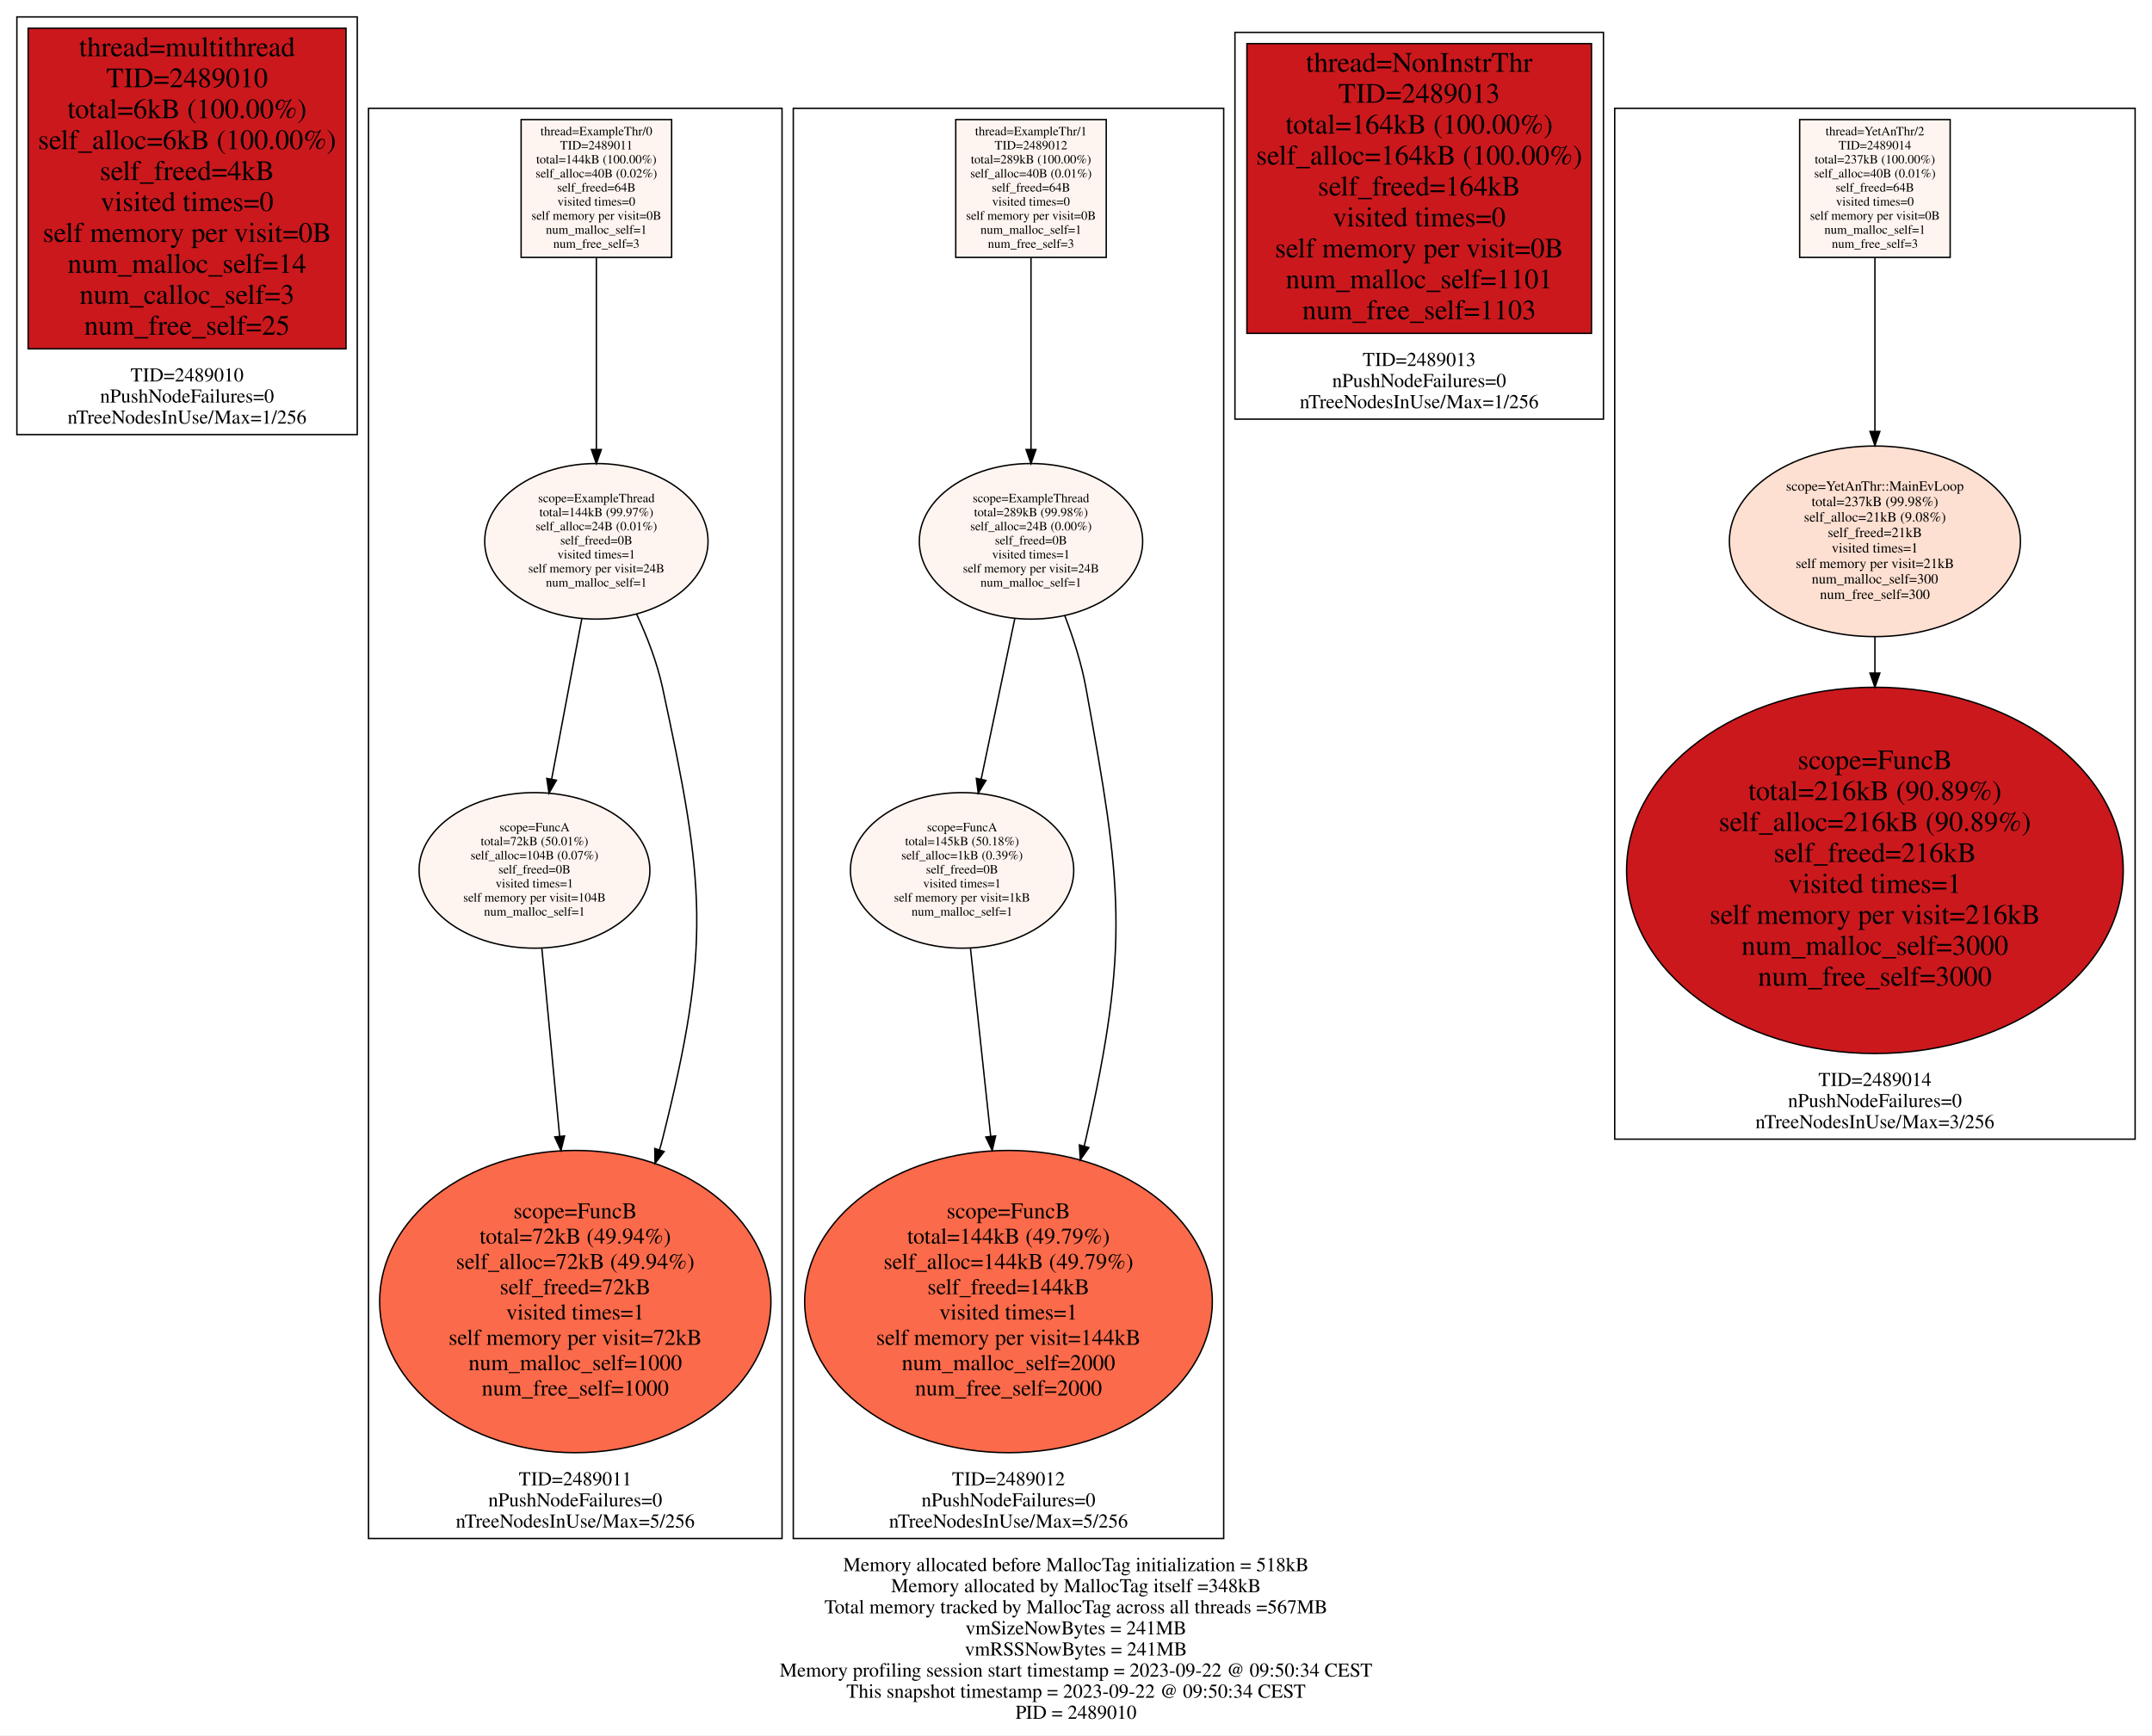
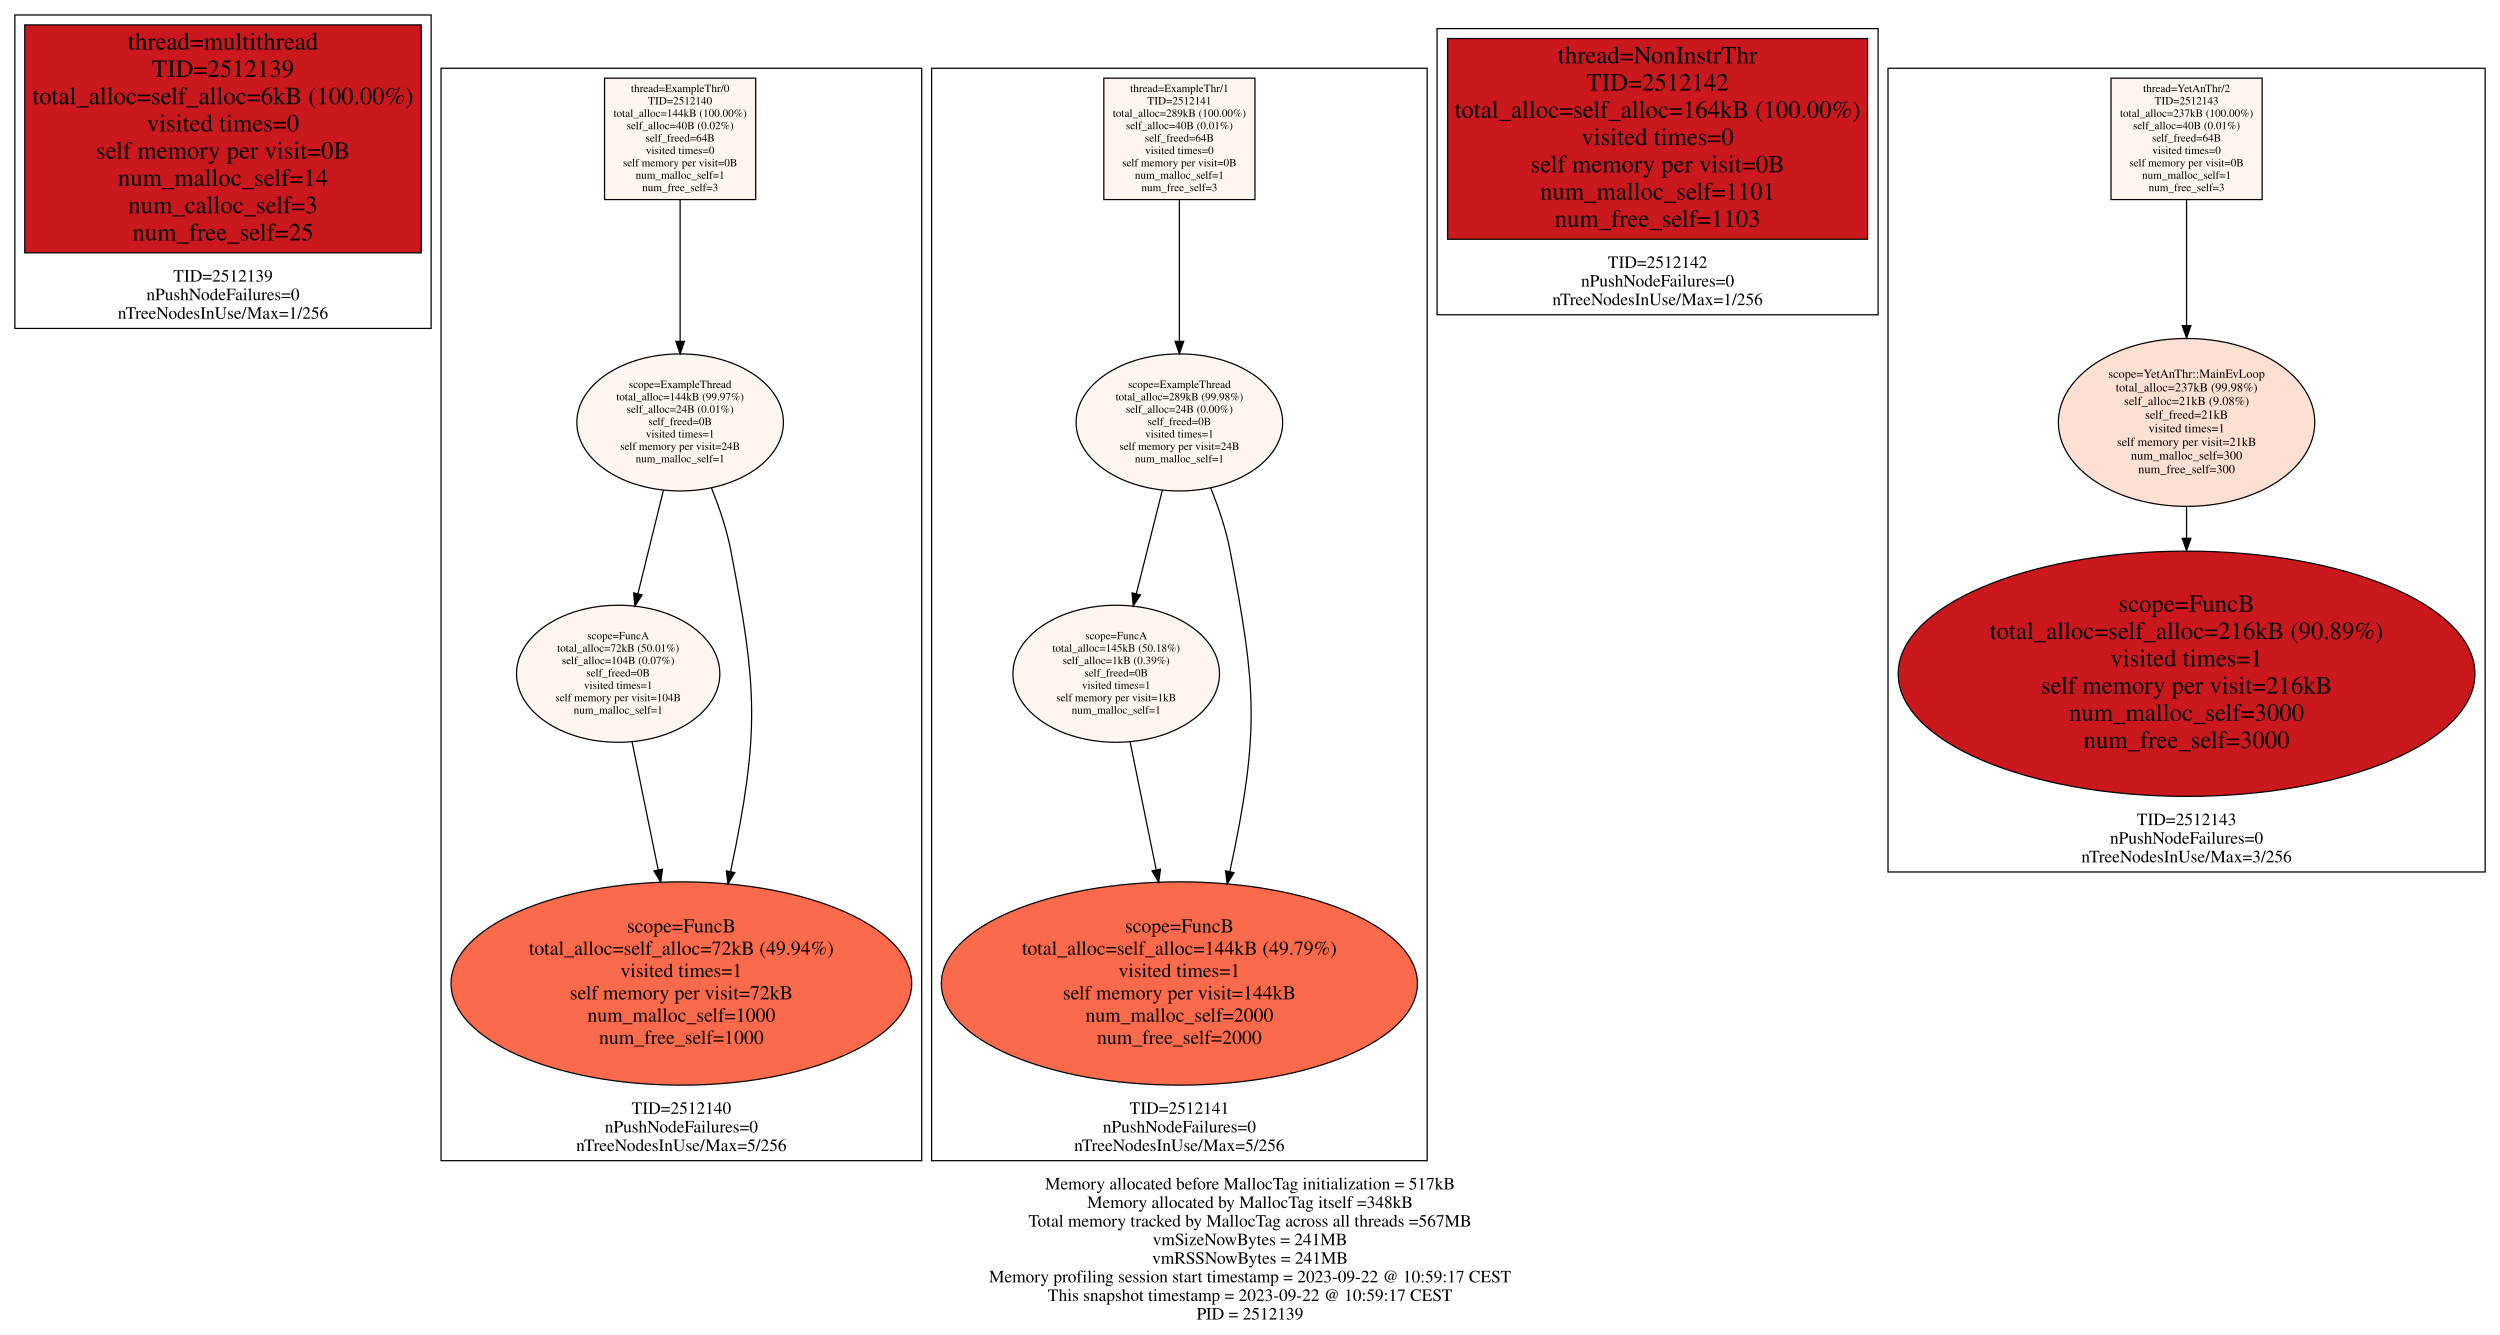
- <svg xmlns="http://www.w3.org/2000/svg" width="1530pt" height="1234pt" viewBox="0.00 0.00 1530.00 1233.94">
-   <g id="graph0" class="graph" transform="scale(1 1) rotate(0) translate(4 1229.94)">
-     <polygon fill="#ffffff" stroke="transparent" points="-4,4 -4,-1229.94 1526,-1229.94 1526,4 -4,4" />
-     <text text-anchor="middle" x="761" y="-112.8" font-family="Times,serif" font-size="14.00" fill="#000000">Memory allocated before MallocTag initialization = 518kB</text>
-     <text text-anchor="middle" x="761" y="-97.8" font-family="Times,serif" font-size="14.00" fill="#000000">Memory allocated by MallocTag itself =348kB</text>
-     <text text-anchor="middle" x="761" y="-82.8" font-family="Times,serif" font-size="14.00" fill="#000000">Total memory tracked by MallocTag across all threads =567MB</text>
-     <text text-anchor="middle" x="761" y="-67.8" font-family="Times,serif" font-size="14.00" fill="#000000">vmSizeNowBytes = 241MB</text>
-     <text text-anchor="middle" x="761" y="-52.8" font-family="Times,serif" font-size="14.00" fill="#000000">vmRSSNowBytes = 241MB</text>
-     <text text-anchor="middle" x="761" y="-37.8" font-family="Times,serif" font-size="14.00" fill="#000000">Memory profiling session start timestamp = 2023-09-22 @ 09:50:34 CEST</text>
-     <text text-anchor="middle" x="761" y="-22.8" font-family="Times,serif" font-size="14.00" fill="#000000">This snapshot timestamp = 2023-09-22 @ 09:50:34 CEST</text>
-     <text text-anchor="middle" x="761" y="-7.8" font-family="Times,serif" font-size="14.00" fill="#000000">PID = 2489010</text>
+ <svg xmlns="http://www.w3.org/2000/svg" width="2018pt" height="1077pt" viewBox="0.00 0.00 2018.00 1076.80">
+   <g id="graph0" class="graph" transform="scale(1 1) rotate(0) translate(4 1072.803)">
+     <polygon fill="#ffffff" stroke="transparent" points="-4,4 -4,-1072.803 2014,-1072.803 2014,4 -4,4" />
+     <text text-anchor="middle" x="1005" y="-112.8" font-family="Times,serif" font-size="14.00" fill="#000000">Memory allocated before MallocTag initialization = 517kB</text>
+     <text text-anchor="middle" x="1005" y="-97.8" font-family="Times,serif" font-size="14.00" fill="#000000">Memory allocated by MallocTag itself =348kB</text>
+     <text text-anchor="middle" x="1005" y="-82.8" font-family="Times,serif" font-size="14.00" fill="#000000">Total memory tracked by MallocTag across all threads =567MB</text>
+     <text text-anchor="middle" x="1005" y="-67.8" font-family="Times,serif" font-size="14.00" fill="#000000">vmSizeNowBytes = 241MB</text>
+     <text text-anchor="middle" x="1005" y="-52.8" font-family="Times,serif" font-size="14.00" fill="#000000">vmRSSNowBytes = 241MB</text>
+     <text text-anchor="middle" x="1005" y="-37.8" font-family="Times,serif" font-size="14.00" fill="#000000">Memory profiling session start timestamp = 2023-09-22 @ 10:59:17 CEST</text>
+     <text text-anchor="middle" x="1005" y="-22.8" font-family="Times,serif" font-size="14.00" fill="#000000">This snapshot timestamp = 2023-09-22 @ 10:59:17 CEST</text>
+     <text text-anchor="middle" x="1005" y="-7.8" font-family="Times,serif" font-size="14.00" fill="#000000">PID = 2512139</text>
    <g id="clust1" class="cluster">
-       <polygon fill="none" stroke="#000000" points="8,-920.94 8,-1217.94 250,-1217.94 250,-920.94 8,-920.94" />
-       <text text-anchor="middle" x="129" y="-958.74" font-family="Times,serif" font-size="14.00" fill="#000000">TID=2489010</text>
-       <text text-anchor="middle" x="129" y="-943.74" font-family="Times,serif" font-size="14.00" fill="#000000">nPushNodeFailures=0</text>
-       <text text-anchor="middle" x="129" y="-928.74" font-family="Times,serif" font-size="14.00" fill="#000000">nTreeNodesInUse/Max=1/256</text>
+       <polygon fill="none" stroke="#000000" points="8,-807.803 8,-1060.803 344,-1060.803 344,-807.803 8,-807.803" />
+       <text text-anchor="middle" x="176" y="-845.603" font-family="Times,serif" font-size="14.00" fill="#000000">TID=2512139</text>
+       <text text-anchor="middle" x="176" y="-830.603" font-family="Times,serif" font-size="14.00" fill="#000000">nPushNodeFailures=0</text>
+       <text text-anchor="middle" x="176" y="-815.603" font-family="Times,serif" font-size="14.00" fill="#000000">nTreeNodesInUse/Max=1/256</text>
    </g>
    <g id="clust2" class="cluster">
-       <polygon fill="none" stroke="#000000" points="258,-136 258,-1152.94 552,-1152.94 552,-136 258,-136" />
-       <text text-anchor="middle" x="405" y="-173.8" font-family="Times,serif" font-size="14.00" fill="#000000">TID=2489011</text>
-       <text text-anchor="middle" x="405" y="-158.8" font-family="Times,serif" font-size="14.00" fill="#000000">nPushNodeFailures=0</text>
-       <text text-anchor="middle" x="405" y="-143.8" font-family="Times,serif" font-size="14.00" fill="#000000">nTreeNodesInUse/Max=5/256</text>
+       <polygon fill="none" stroke="#000000" points="352,-136 352,-1017.803 740,-1017.803 740,-136 352,-136" />
+       <text text-anchor="middle" x="546" y="-173.8" font-family="Times,serif" font-size="14.00" fill="#000000">TID=2512140</text>
+       <text text-anchor="middle" x="546" y="-158.8" font-family="Times,serif" font-size="14.00" fill="#000000">nPushNodeFailures=0</text>
+       <text text-anchor="middle" x="546" y="-143.8" font-family="Times,serif" font-size="14.00" fill="#000000">nTreeNodesInUse/Max=5/256</text>
    </g>
    <g id="clust3" class="cluster">
-       <polygon fill="none" stroke="#000000" points="560,-136 560,-1152.94 866,-1152.94 866,-136 560,-136" />
-       <text text-anchor="middle" x="713" y="-173.8" font-family="Times,serif" font-size="14.00" fill="#000000">TID=2489012</text>
-       <text text-anchor="middle" x="713" y="-158.8" font-family="Times,serif" font-size="14.00" fill="#000000">nPushNodeFailures=0</text>
-       <text text-anchor="middle" x="713" y="-143.8" font-family="Times,serif" font-size="14.00" fill="#000000">nTreeNodesInUse/Max=5/256</text>
+       <polygon fill="none" stroke="#000000" points="748,-136 748,-1017.803 1148,-1017.803 1148,-136 748,-136" />
+       <text text-anchor="middle" x="948" y="-173.8" font-family="Times,serif" font-size="14.00" fill="#000000">TID=2512141</text>
+       <text text-anchor="middle" x="948" y="-158.8" font-family="Times,serif" font-size="14.00" fill="#000000">nPushNodeFailures=0</text>
+       <text text-anchor="middle" x="948" y="-143.8" font-family="Times,serif" font-size="14.00" fill="#000000">nTreeNodesInUse/Max=5/256</text>
    </g>
    <g id="clust4" class="cluster">
-       <polygon fill="none" stroke="#000000" points="874,-931.94 874,-1206.94 1136,-1206.94 1136,-931.94 874,-931.94" />
-       <text text-anchor="middle" x="1005" y="-969.74" font-family="Times,serif" font-size="14.00" fill="#000000">TID=2489013</text>
-       <text text-anchor="middle" x="1005" y="-954.74" font-family="Times,serif" font-size="14.00" fill="#000000">nPushNodeFailures=0</text>
-       <text text-anchor="middle" x="1005" y="-939.74" font-family="Times,serif" font-size="14.00" fill="#000000">nTreeNodesInUse/Max=1/256</text>
+       <polygon fill="none" stroke="#000000" points="1156,-818.803 1156,-1049.803 1512,-1049.803 1512,-818.803 1156,-818.803" />
+       <text text-anchor="middle" x="1334" y="-856.603" font-family="Times,serif" font-size="14.00" fill="#000000">TID=2512142</text>
+       <text text-anchor="middle" x="1334" y="-841.603" font-family="Times,serif" font-size="14.00" fill="#000000">nPushNodeFailures=0</text>
+       <text text-anchor="middle" x="1334" y="-826.603" font-family="Times,serif" font-size="14.00" fill="#000000">nTreeNodesInUse/Max=1/256</text>
    </g>
    <g id="clust5" class="cluster">
-       <polygon fill="none" stroke="#000000" points="1144,-419.961 1144,-1152.94 1514,-1152.94 1514,-419.961 1144,-419.961" />
-       <text text-anchor="middle" x="1329" y="-457.76" font-family="Times,serif" font-size="14.00" fill="#000000">TID=2489014</text>
-       <text text-anchor="middle" x="1329" y="-442.76" font-family="Times,serif" font-size="14.00" fill="#000000">nPushNodeFailures=0</text>
-       <text text-anchor="middle" x="1329" y="-427.76" font-family="Times,serif" font-size="14.00" fill="#000000">nTreeNodesInUse/Max=3/256</text>
+       <polygon fill="none" stroke="#000000" points="1520,-369.049 1520,-1017.803 2002,-1017.803 2002,-369.049 1520,-369.049" />
+       <text text-anchor="middle" x="1761" y="-406.849" font-family="Times,serif" font-size="14.00" fill="#000000">TID=2512143</text>
+       <text text-anchor="middle" x="1761" y="-391.849" font-family="Times,serif" font-size="14.00" fill="#000000">nPushNodeFailures=0</text>
+       <text text-anchor="middle" x="1761" y="-376.849" font-family="Times,serif" font-size="14.00" fill="#000000">nTreeNodesInUse/Max=3/256</text>
    </g>
    <g id="node1" class="node">
-       <polygon fill="#cb181d" stroke="#000000" points="242,-1209.94 16,-1209.94 16,-981.94 242,-981.94 242,-1209.94" />
-       <text text-anchor="middle" x="129" y="-1189.94" font-family="Times,serif" font-size="20.00" fill="#000000">thread=multithread</text>
-       <text text-anchor="middle" x="129" y="-1167.94" font-family="Times,serif" font-size="20.00" fill="#000000">TID=2489010</text>
-       <text text-anchor="middle" x="129" y="-1145.94" font-family="Times,serif" font-size="20.00" fill="#000000">total=6kB (100.00%)</text>
-       <text text-anchor="middle" x="129" y="-1123.94" font-family="Times,serif" font-size="20.00" fill="#000000">self_alloc=6kB (100.00%)</text>
-       <text text-anchor="middle" x="129" y="-1101.94" font-family="Times,serif" font-size="20.00" fill="#000000">self_freed=4kB</text>
-       <text text-anchor="middle" x="129" y="-1079.94" font-family="Times,serif" font-size="20.00" fill="#000000">visited times=0</text>
-       <text text-anchor="middle" x="129" y="-1057.94" font-family="Times,serif" font-size="20.00" fill="#000000">self memory per visit=0B</text>
-       <text text-anchor="middle" x="129" y="-1035.94" font-family="Times,serif" font-size="20.00" fill="#000000">num_malloc_self=14</text>
-       <text text-anchor="middle" x="129" y="-1013.94" font-family="Times,serif" font-size="20.00" fill="#000000">num_calloc_self=3</text>
-       <text text-anchor="middle" x="129" y="-991.94" font-family="Times,serif" font-size="20.00" fill="#000000">num_free_self=25</text>
+       <polygon fill="#cb181d" stroke="#000000" points="336,-1052.803 16,-1052.803 16,-868.803 336,-868.803 336,-1052.803" />
+       <text text-anchor="middle" x="176" y="-1032.803" font-family="Times,serif" font-size="20.00" fill="#000000">thread=multithread</text>
+       <text text-anchor="middle" x="176" y="-1010.803" font-family="Times,serif" font-size="20.00" fill="#000000">TID=2512139</text>
+       <text text-anchor="middle" x="176" y="-988.803" font-family="Times,serif" font-size="20.00" fill="#000000">total_alloc=self_alloc=6kB (100.00%)</text>
+       <text text-anchor="middle" x="176" y="-966.803" font-family="Times,serif" font-size="20.00" fill="#000000">visited times=0</text>
+       <text text-anchor="middle" x="176" y="-944.803" font-family="Times,serif" font-size="20.00" fill="#000000">self memory per visit=0B</text>
+       <text text-anchor="middle" x="176" y="-922.803" font-family="Times,serif" font-size="20.00" fill="#000000">num_malloc_self=14</text>
+       <text text-anchor="middle" x="176" y="-900.803" font-family="Times,serif" font-size="20.00" fill="#000000">num_calloc_self=3</text>
+       <text text-anchor="middle" x="176" y="-878.803" font-family="Times,serif" font-size="20.00" fill="#000000">num_free_self=25</text>
    </g>
    <g id="node2" class="node">
-       <polygon fill="#fff5f0" stroke="#000000" points="473.5,-1144.94 366.5,-1144.94 366.5,-1046.94 473.5,-1046.94 473.5,-1144.94" />
-       <text text-anchor="middle" x="420" y="-1133.74" font-family="Times,serif" font-size="9.00" fill="#000000">thread=ExampleThr/0</text>
-       <text text-anchor="middle" x="420" y="-1123.74" font-family="Times,serif" font-size="9.00" fill="#000000">TID=2489011</text>
-       <text text-anchor="middle" x="420" y="-1113.74" font-family="Times,serif" font-size="9.00" fill="#000000">total=144kB (100.00%)</text>
-       <text text-anchor="middle" x="420" y="-1103.74" font-family="Times,serif" font-size="9.00" fill="#000000">self_alloc=40B (0.02%)</text>
-       <text text-anchor="middle" x="420" y="-1093.74" font-family="Times,serif" font-size="9.00" fill="#000000">self_freed=64B</text>
-       <text text-anchor="middle" x="420" y="-1083.74" font-family="Times,serif" font-size="9.00" fill="#000000">visited times=0</text>
-       <text text-anchor="middle" x="420" y="-1073.74" font-family="Times,serif" font-size="9.00" fill="#000000">self memory per visit=0B</text>
-       <text text-anchor="middle" x="420" y="-1063.74" font-family="Times,serif" font-size="9.00" fill="#000000">num_malloc_self=1</text>
-       <text text-anchor="middle" x="420" y="-1053.74" font-family="Times,serif" font-size="9.00" fill="#000000">num_free_self=3</text>
+       <polygon fill="#fff5f0" stroke="#000000" points="606,-1009.803 484,-1009.803 484,-911.803 606,-911.803 606,-1009.803" />
+       <text text-anchor="middle" x="545" y="-998.603" font-family="Times,serif" font-size="9.00" fill="#000000">thread=ExampleThr/0</text>
+       <text text-anchor="middle" x="545" y="-988.603" font-family="Times,serif" font-size="9.00" fill="#000000">TID=2512140</text>
+       <text text-anchor="middle" x="545" y="-978.603" font-family="Times,serif" font-size="9.00" fill="#000000">total_alloc=144kB (100.00%)</text>
+       <text text-anchor="middle" x="545" y="-968.603" font-family="Times,serif" font-size="9.00" fill="#000000">self_alloc=40B (0.02%)</text>
+       <text text-anchor="middle" x="545" y="-958.603" font-family="Times,serif" font-size="9.00" fill="#000000">self_freed=64B</text>
+       <text text-anchor="middle" x="545" y="-948.603" font-family="Times,serif" font-size="9.00" fill="#000000">visited times=0</text>
+       <text text-anchor="middle" x="545" y="-938.603" font-family="Times,serif" font-size="9.00" fill="#000000">self memory per visit=0B</text>
+       <text text-anchor="middle" x="545" y="-928.603" font-family="Times,serif" font-size="9.00" fill="#000000">num_malloc_self=1</text>
+       <text text-anchor="middle" x="545" y="-918.603" font-family="Times,serif" font-size="9.00" fill="#000000">num_free_self=3</text>
    </g>
    <g id="node3" class="node">
-       <ellipse fill="#fff5f0" stroke="#000000" cx="420" cy="-845.058" rx="79.392" ry="55.309" />
-       <text text-anchor="middle" x="420" y="-872.858" font-family="Times,serif" font-size="9.00" fill="#000000">scope=ExampleThread</text>
-       <text text-anchor="middle" x="420" y="-862.858" font-family="Times,serif" font-size="9.00" fill="#000000">total=144kB (99.97%)</text>
-       <text text-anchor="middle" x="420" y="-852.858" font-family="Times,serif" font-size="9.00" fill="#000000">self_alloc=24B (0.01%)</text>
-       <text text-anchor="middle" x="420" y="-842.858" font-family="Times,serif" font-size="9.00" fill="#000000">self_freed=0B</text>
-       <text text-anchor="middle" x="420" y="-832.858" font-family="Times,serif" font-size="9.00" fill="#000000">visited times=1</text>
-       <text text-anchor="middle" x="420" y="-822.858" font-family="Times,serif" font-size="9.00" fill="#000000">self memory per visit=24B</text>
-       <text text-anchor="middle" x="420" y="-812.858" font-family="Times,serif" font-size="9.00" fill="#000000">num_malloc_self=1</text>
+       <ellipse fill="#fff5f0" stroke="#000000" cx="545" cy="-731.921" rx="83.377" ry="55.309" />
+       <text text-anchor="middle" x="545" y="-759.721" font-family="Times,serif" font-size="9.00" fill="#000000">scope=ExampleThread</text>
+       <text text-anchor="middle" x="545" y="-749.721" font-family="Times,serif" font-size="9.00" fill="#000000">total_alloc=144kB (99.97%)</text>
+       <text text-anchor="middle" x="545" y="-739.721" font-family="Times,serif" font-size="9.00" fill="#000000">self_alloc=24B (0.01%)</text>
+       <text text-anchor="middle" x="545" y="-729.721" font-family="Times,serif" font-size="9.00" fill="#000000">self_freed=0B</text>
+       <text text-anchor="middle" x="545" y="-719.721" font-family="Times,serif" font-size="9.00" fill="#000000">visited times=1</text>
+       <text text-anchor="middle" x="545" y="-709.721" font-family="Times,serif" font-size="9.00" fill="#000000">self memory per visit=24B</text>
+       <text text-anchor="middle" x="545" y="-699.721" font-family="Times,serif" font-size="9.00" fill="#000000">num_malloc_self=1</text>
    </g>
    <g id="edge1" class="edge">
-       <path fill="none" stroke="#000000" d="M420,-1046.673C420,-1007.701 420,-952.94 420,-910.323" />
-       <polygon fill="#000000" stroke="#000000" points="423.5,-910.322 420,-900.322 416.5,-910.322 423.5,-910.322" />
+       <path fill="none" stroke="#000000" d="M545,-911.702C545,-878.324 545,-833.794 545,-797.403" />
+       <polygon fill="#000000" stroke="#000000" points="548.5,-797.37 545,-787.37 541.5,-797.37 548.5,-797.37" />
    </g>
    <g id="node4" class="node">
-       <ellipse fill="#fff5f0" stroke="#000000" cx="376" cy="-611.068" rx="82.049" ry="55.309" />
-       <text text-anchor="middle" x="376" y="-638.868" font-family="Times,serif" font-size="9.00" fill="#000000">scope=FuncA</text>
-       <text text-anchor="middle" x="376" y="-628.868" font-family="Times,serif" font-size="9.00" fill="#000000">total=72kB (50.01%)</text>
-       <text text-anchor="middle" x="376" y="-618.868" font-family="Times,serif" font-size="9.00" fill="#000000">self_alloc=104B (0.07%)</text>
-       <text text-anchor="middle" x="376" y="-608.868" font-family="Times,serif" font-size="9.00" fill="#000000">self_freed=0B</text>
-       <text text-anchor="middle" x="376" y="-598.868" font-family="Times,serif" font-size="9.00" fill="#000000">visited times=1</text>
-       <text text-anchor="middle" x="376" y="-588.868" font-family="Times,serif" font-size="9.00" fill="#000000">self memory per visit=104B</text>
-       <text text-anchor="middle" x="376" y="-578.868" font-family="Times,serif" font-size="9.00" fill="#000000">num_malloc_self=1</text>
+       <ellipse fill="#fff5f0" stroke="#000000" cx="495" cy="-529.044" rx="82.049" ry="55.309" />
+       <text text-anchor="middle" x="495" y="-556.844" font-family="Times,serif" font-size="9.00" fill="#000000">scope=FuncA</text>
+       <text text-anchor="middle" x="495" y="-546.844" font-family="Times,serif" font-size="9.00" fill="#000000">total_alloc=72kB (50.01%)</text>
+       <text text-anchor="middle" x="495" y="-536.844" font-family="Times,serif" font-size="9.00" fill="#000000">self_alloc=104B (0.07%)</text>
+       <text text-anchor="middle" x="495" y="-526.844" font-family="Times,serif" font-size="9.00" fill="#000000">self_freed=0B</text>
+       <text text-anchor="middle" x="495" y="-516.844" font-family="Times,serif" font-size="9.00" fill="#000000">visited times=1</text>
+       <text text-anchor="middle" x="495" y="-506.844" font-family="Times,serif" font-size="9.00" fill="#000000">self memory per visit=104B</text>
+       <text text-anchor="middle" x="495" y="-496.844" font-family="Times,serif" font-size="9.00" fill="#000000">num_malloc_self=1</text>
    </g>
    <g id="edge2" class="edge">
-       <path fill="none" stroke="#000000" d="M409.684,-790.198C403.253,-755.996 394.945,-711.815 388.189,-675.889" />
-       <polygon fill="#000000" stroke="#000000" points="391.615,-675.17 386.328,-665.99 384.736,-676.464 391.615,-675.17" />
+       <path fill="none" stroke="#000000" d="M531.535,-677.287C525.172,-651.469 517.533,-620.47 510.888,-593.509" />
+       <polygon fill="#000000" stroke="#000000" points="514.28,-592.647 508.489,-583.775 507.484,-594.323 514.28,-592.647" />
    </g>
    <g id="node5" class="node">
-       <ellipse fill="#fb6a4a" stroke="#000000" cx="405" cy="-304.48" rx="139.1" ry="107.46" />
-       <text text-anchor="middle" x="405" y="-363.68" font-family="Times,serif" font-size="16.00" fill="#000000">scope=FuncB</text>
-       <text text-anchor="middle" x="405" y="-345.68" font-family="Times,serif" font-size="16.00" fill="#000000">total=72kB (49.94%)</text>
-       <text text-anchor="middle" x="405" y="-327.68" font-family="Times,serif" font-size="16.00" fill="#000000">self_alloc=72kB (49.94%)</text>
-       <text text-anchor="middle" x="405" y="-309.68" font-family="Times,serif" font-size="16.00" fill="#000000">self_freed=72kB</text>
-       <text text-anchor="middle" x="405" y="-291.68" font-family="Times,serif" font-size="16.00" fill="#000000">visited times=1</text>
-       <text text-anchor="middle" x="405" y="-273.68" font-family="Times,serif" font-size="16.00" fill="#000000">self memory per visit=72kB</text>
-       <text text-anchor="middle" x="405" y="-255.68" font-family="Times,serif" font-size="16.00" fill="#000000">num_malloc_self=1000</text>
-       <text text-anchor="middle" x="405" y="-237.68" font-family="Times,serif" font-size="16.00" fill="#000000">num_free_self=1000</text>
+       <ellipse fill="#fb6a4a" stroke="#000000" cx="546" cy="-279.024" rx="185.938" ry="82.049" />
+       <text text-anchor="middle" x="546" y="-320.224" font-family="Times,serif" font-size="16.00" fill="#000000">scope=FuncB</text>
+       <text text-anchor="middle" x="546" y="-302.224" font-family="Times,serif" font-size="16.00" fill="#000000">total_alloc=self_alloc=72kB (49.94%)</text>
+       <text text-anchor="middle" x="546" y="-284.224" font-family="Times,serif" font-size="16.00" fill="#000000">visited times=1</text>
+       <text text-anchor="middle" x="546" y="-266.224" font-family="Times,serif" font-size="16.00" fill="#000000">self memory per visit=72kB</text>
+       <text text-anchor="middle" x="546" y="-248.224" font-family="Times,serif" font-size="16.00" fill="#000000">num_malloc_self=1000</text>
+       <text text-anchor="middle" x="546" y="-230.224" font-family="Times,serif" font-size="16.00" fill="#000000">num_free_self=1000</text>
    </g>
    <g id="edge3" class="edge">
-       <path fill="none" stroke="#000000" d="M448.549,-793.434C456.088,-777.201 463.181,-758.881 467,-741.176 497.101,-601.623 501.816,-558.412 467,-419.961 466.369,-417.45 465.671,-414.935 464.914,-412.42" />
-       <polygon fill="#000000" stroke="#000000" points="468.175,-411.133 461.717,-402.735 461.528,-413.328 468.175,-411.133" />
+       <path fill="none" stroke="#000000" d="M570.248,-679.153C576.704,-663.11 582.74,-645.181 586,-628.039 606.92,-518.051 609.745,-483.53 585.727,-369.289" />
+       <polygon fill="#000000" stroke="#000000" points="589.141,-368.515 583.638,-359.462 582.294,-369.971 589.141,-368.515" />
    </g>
    <g id="edge4" class="edge">
-       <path fill="none" stroke="#000000" d="M381.218,-555.902C384.743,-518.64 389.53,-468.032 393.885,-421.987" />
-       <polygon fill="#000000" stroke="#000000" points="397.379,-422.217 394.836,-411.932 390.41,-421.558 397.379,-422.217" />
+       <path fill="none" stroke="#000000" d="M506.192,-474.176C512.357,-443.954 520.171,-405.646 527.241,-370.988" />
+       <polygon fill="#000000" stroke="#000000" points="530.741,-371.341 529.31,-360.843 523.882,-369.941 530.741,-371.341" />
    </g>
    <g id="node6" class="node">
-       <polygon fill="#fff5f0" stroke="#000000" points="782.5,-1144.94 675.5,-1144.94 675.5,-1046.94 782.5,-1046.94 782.5,-1144.94" />
-       <text text-anchor="middle" x="729" y="-1133.74" font-family="Times,serif" font-size="9.00" fill="#000000">thread=ExampleThr/1</text>
-       <text text-anchor="middle" x="729" y="-1123.74" font-family="Times,serif" font-size="9.00" fill="#000000">TID=2489012</text>
-       <text text-anchor="middle" x="729" y="-1113.74" font-family="Times,serif" font-size="9.00" fill="#000000">total=289kB (100.00%)</text>
-       <text text-anchor="middle" x="729" y="-1103.74" font-family="Times,serif" font-size="9.00" fill="#000000">self_alloc=40B (0.01%)</text>
-       <text text-anchor="middle" x="729" y="-1093.74" font-family="Times,serif" font-size="9.00" fill="#000000">self_freed=64B</text>
-       <text text-anchor="middle" x="729" y="-1083.74" font-family="Times,serif" font-size="9.00" fill="#000000">visited times=0</text>
-       <text text-anchor="middle" x="729" y="-1073.74" font-family="Times,serif" font-size="9.00" fill="#000000">self memory per visit=0B</text>
-       <text text-anchor="middle" x="729" y="-1063.74" font-family="Times,serif" font-size="9.00" fill="#000000">num_malloc_self=1</text>
-       <text text-anchor="middle" x="729" y="-1053.74" font-family="Times,serif" font-size="9.00" fill="#000000">num_free_self=3</text>
+       <polygon fill="#fff5f0" stroke="#000000" points="1009,-1009.803 887,-1009.803 887,-911.803 1009,-911.803 1009,-1009.803" />
+       <text text-anchor="middle" x="948" y="-998.603" font-family="Times,serif" font-size="9.00" fill="#000000">thread=ExampleThr/1</text>
+       <text text-anchor="middle" x="948" y="-988.603" font-family="Times,serif" font-size="9.00" fill="#000000">TID=2512141</text>
+       <text text-anchor="middle" x="948" y="-978.603" font-family="Times,serif" font-size="9.00" fill="#000000">total_alloc=289kB (100.00%)</text>
+       <text text-anchor="middle" x="948" y="-968.603" font-family="Times,serif" font-size="9.00" fill="#000000">self_alloc=40B (0.01%)</text>
+       <text text-anchor="middle" x="948" y="-958.603" font-family="Times,serif" font-size="9.00" fill="#000000">self_freed=64B</text>
+       <text text-anchor="middle" x="948" y="-948.603" font-family="Times,serif" font-size="9.00" fill="#000000">visited times=0</text>
+       <text text-anchor="middle" x="948" y="-938.603" font-family="Times,serif" font-size="9.00" fill="#000000">self memory per visit=0B</text>
+       <text text-anchor="middle" x="948" y="-928.603" font-family="Times,serif" font-size="9.00" fill="#000000">num_malloc_self=1</text>
+       <text text-anchor="middle" x="948" y="-918.603" font-family="Times,serif" font-size="9.00" fill="#000000">num_free_self=3</text>
    </g>
    <g id="node7" class="node">
-       <ellipse fill="#fff5f0" stroke="#000000" cx="729" cy="-845.058" rx="79.392" ry="55.309" />
-       <text text-anchor="middle" x="729" y="-872.858" font-family="Times,serif" font-size="9.00" fill="#000000">scope=ExampleThread</text>
-       <text text-anchor="middle" x="729" y="-862.858" font-family="Times,serif" font-size="9.00" fill="#000000">total=289kB (99.98%)</text>
-       <text text-anchor="middle" x="729" y="-852.858" font-family="Times,serif" font-size="9.00" fill="#000000">self_alloc=24B (0.00%)</text>
-       <text text-anchor="middle" x="729" y="-842.858" font-family="Times,serif" font-size="9.00" fill="#000000">self_freed=0B</text>
-       <text text-anchor="middle" x="729" y="-832.858" font-family="Times,serif" font-size="9.00" fill="#000000">visited times=1</text>
-       <text text-anchor="middle" x="729" y="-822.858" font-family="Times,serif" font-size="9.00" fill="#000000">self memory per visit=24B</text>
-       <text text-anchor="middle" x="729" y="-812.858" font-family="Times,serif" font-size="9.00" fill="#000000">num_malloc_self=1</text>
+       <ellipse fill="#fff5f0" stroke="#000000" cx="948" cy="-731.921" rx="83.377" ry="55.309" />
+       <text text-anchor="middle" x="948" y="-759.721" font-family="Times,serif" font-size="9.00" fill="#000000">scope=ExampleThread</text>
+       <text text-anchor="middle" x="948" y="-749.721" font-family="Times,serif" font-size="9.00" fill="#000000">total_alloc=289kB (99.98%)</text>
+       <text text-anchor="middle" x="948" y="-739.721" font-family="Times,serif" font-size="9.00" fill="#000000">self_alloc=24B (0.00%)</text>
+       <text text-anchor="middle" x="948" y="-729.721" font-family="Times,serif" font-size="9.00" fill="#000000">self_freed=0B</text>
+       <text text-anchor="middle" x="948" y="-719.721" font-family="Times,serif" font-size="9.00" fill="#000000">visited times=1</text>
+       <text text-anchor="middle" x="948" y="-709.721" font-family="Times,serif" font-size="9.00" fill="#000000">self memory per visit=24B</text>
+       <text text-anchor="middle" x="948" y="-699.721" font-family="Times,serif" font-size="9.00" fill="#000000">num_malloc_self=1</text>
    </g>
    <g id="edge5" class="edge">
-       <path fill="none" stroke="#000000" d="M729,-1046.673C729,-1007.701 729,-952.94 729,-910.323" />
-       <polygon fill="#000000" stroke="#000000" points="732.5,-910.322 729,-900.322 725.5,-910.322 732.5,-910.322" />
+       <path fill="none" stroke="#000000" d="M948,-911.702C948,-878.324 948,-833.794 948,-797.403" />
+       <polygon fill="#000000" stroke="#000000" points="951.5,-797.37 948,-787.37 944.5,-797.37 951.5,-797.37" />
    </g>
    <g id="node8" class="node">
-       <ellipse fill="#fff5f0" stroke="#000000" cx="680" cy="-611.068" rx="79.392" ry="55.309" />
-       <text text-anchor="middle" x="680" y="-638.868" font-family="Times,serif" font-size="9.00" fill="#000000">scope=FuncA</text>
-       <text text-anchor="middle" x="680" y="-628.868" font-family="Times,serif" font-size="9.00" fill="#000000">total=145kB (50.18%)</text>
-       <text text-anchor="middle" x="680" y="-618.868" font-family="Times,serif" font-size="9.00" fill="#000000">self_alloc=1kB (0.39%)</text>
-       <text text-anchor="middle" x="680" y="-608.868" font-family="Times,serif" font-size="9.00" fill="#000000">self_freed=0B</text>
-       <text text-anchor="middle" x="680" y="-598.868" font-family="Times,serif" font-size="9.00" fill="#000000">visited times=1</text>
-       <text text-anchor="middle" x="680" y="-588.868" font-family="Times,serif" font-size="9.00" fill="#000000">self memory per visit=1kB</text>
-       <text text-anchor="middle" x="680" y="-578.868" font-family="Times,serif" font-size="9.00" fill="#000000">num_malloc_self=1</text>
+       <ellipse fill="#fff5f0" stroke="#000000" cx="897" cy="-529.044" rx="83.377" ry="55.309" />
+       <text text-anchor="middle" x="897" y="-556.844" font-family="Times,serif" font-size="9.00" fill="#000000">scope=FuncA</text>
+       <text text-anchor="middle" x="897" y="-546.844" font-family="Times,serif" font-size="9.00" fill="#000000">total_alloc=145kB (50.18%)</text>
+       <text text-anchor="middle" x="897" y="-536.844" font-family="Times,serif" font-size="9.00" fill="#000000">self_alloc=1kB (0.39%)</text>
+       <text text-anchor="middle" x="897" y="-526.844" font-family="Times,serif" font-size="9.00" fill="#000000">self_freed=0B</text>
+       <text text-anchor="middle" x="897" y="-516.844" font-family="Times,serif" font-size="9.00" fill="#000000">visited times=1</text>
+       <text text-anchor="middle" x="897" y="-506.844" font-family="Times,serif" font-size="9.00" fill="#000000">self memory per visit=1kB</text>
+       <text text-anchor="middle" x="897" y="-496.844" font-family="Times,serif" font-size="9.00" fill="#000000">num_malloc_self=1</text>
    </g>
    <g id="edge6" class="edge">
-       <path fill="none" stroke="#000000" d="M717.512,-790.198C710.35,-755.996 701.097,-711.815 693.574,-675.889" />
-       <polygon fill="#000000" stroke="#000000" points="696.977,-675.06 691.501,-665.99 690.125,-676.495 696.977,-675.06" />
+       <path fill="none" stroke="#000000" d="M934.266,-677.287C927.776,-651.469 919.983,-620.47 913.206,-593.509" />
+       <polygon fill="#000000" stroke="#000000" points="916.591,-592.62 910.759,-583.775 909.802,-594.327 916.591,-592.62" />
    </g>
    <g id="node9" class="node">
-       <ellipse fill="#fb6a4a" stroke="#000000" cx="713" cy="-304.48" rx="144.914" ry="107.46" />
-       <text text-anchor="middle" x="713" y="-363.68" font-family="Times,serif" font-size="16.00" fill="#000000">scope=FuncB</text>
-       <text text-anchor="middle" x="713" y="-345.68" font-family="Times,serif" font-size="16.00" fill="#000000">total=144kB (49.79%)</text>
-       <text text-anchor="middle" x="713" y="-327.68" font-family="Times,serif" font-size="16.00" fill="#000000">self_alloc=144kB (49.79%)</text>
-       <text text-anchor="middle" x="713" y="-309.68" font-family="Times,serif" font-size="16.00" fill="#000000">self_freed=144kB</text>
-       <text text-anchor="middle" x="713" y="-291.68" font-family="Times,serif" font-size="16.00" fill="#000000">visited times=1</text>
-       <text text-anchor="middle" x="713" y="-273.68" font-family="Times,serif" font-size="16.00" fill="#000000">self memory per visit=144kB</text>
-       <text text-anchor="middle" x="713" y="-255.68" font-family="Times,serif" font-size="16.00" fill="#000000">num_malloc_self=2000</text>
-       <text text-anchor="middle" x="713" y="-237.68" font-family="Times,serif" font-size="16.00" fill="#000000">num_free_self=2000</text>
+       <ellipse fill="#fb6a4a" stroke="#000000" cx="948" cy="-279.024" rx="192.166" ry="82.049" />
+       <text text-anchor="middle" x="948" y="-320.224" font-family="Times,serif" font-size="16.00" fill="#000000">scope=FuncB</text>
+       <text text-anchor="middle" x="948" y="-302.224" font-family="Times,serif" font-size="16.00" fill="#000000">total_alloc=self_alloc=144kB (49.79%)</text>
+       <text text-anchor="middle" x="948" y="-284.224" font-family="Times,serif" font-size="16.00" fill="#000000">visited times=1</text>
+       <text text-anchor="middle" x="948" y="-266.224" font-family="Times,serif" font-size="16.00" fill="#000000">self memory per visit=144kB</text>
+       <text text-anchor="middle" x="948" y="-248.224" font-family="Times,serif" font-size="16.00" fill="#000000">num_malloc_self=2000</text>
+       <text text-anchor="middle" x="948" y="-230.224" font-family="Times,serif" font-size="16.00" fill="#000000">num_free_self=2000</text>
    </g>
    <g id="edge7" class="edge">
-       <path fill="none" stroke="#000000" d="M752.92,-792.452C759.1,-776.337 764.886,-758.33 768,-741.176 793.499,-600.709 799.467,-559.212 768,-419.961 767.621,-418.285 767.216,-416.606 766.784,-414.924" />
-       <polygon fill="#000000" stroke="#000000" points="770.145,-413.945 764.051,-405.277 763.41,-415.853 770.145,-413.945" />
+       <path fill="none" stroke="#000000" d="M973.248,-679.153C979.704,-663.11 985.74,-645.181 989,-628.039 1009.92,-518.051 1013.237,-483.425 988.712,-369.256" />
+       <polygon fill="#000000" stroke="#000000" points="992.121,-368.464 986.577,-359.436 985.281,-369.951 992.121,-368.464" />
    </g>
    <g id="edge8" class="edge">
-       <path fill="none" stroke="#000000" d="M685.938,-555.902C689.949,-518.64 695.396,-468.032 700.352,-421.987" />
-       <polygon fill="#000000" stroke="#000000" points="703.844,-422.249 701.434,-411.932 696.884,-421.5 703.844,-422.249" />
+       <path fill="none" stroke="#000000" d="M908.192,-474.176C914.357,-443.954 922.171,-405.646 929.241,-370.988" />
+       <polygon fill="#000000" stroke="#000000" points="932.741,-371.341 931.31,-360.843 925.882,-369.941 932.741,-371.341" />
    </g>
    <g id="node10" class="node">
-       <polygon fill="#cb181d" stroke="#000000" points="1127.5,-1198.94 882.5,-1198.94 882.5,-992.94 1127.5,-992.94 1127.5,-1198.94" />
-       <text text-anchor="middle" x="1005" y="-1178.94" font-family="Times,serif" font-size="20.00" fill="#000000">thread=NonInstrThr</text>
-       <text text-anchor="middle" x="1005" y="-1156.94" font-family="Times,serif" font-size="20.00" fill="#000000">TID=2489013</text>
-       <text text-anchor="middle" x="1005" y="-1134.94" font-family="Times,serif" font-size="20.00" fill="#000000">total=164kB (100.00%)</text>
-       <text text-anchor="middle" x="1005" y="-1112.94" font-family="Times,serif" font-size="20.00" fill="#000000">self_alloc=164kB (100.00%)</text>
-       <text text-anchor="middle" x="1005" y="-1090.94" font-family="Times,serif" font-size="20.00" fill="#000000">self_freed=164kB</text>
-       <text text-anchor="middle" x="1005" y="-1068.94" font-family="Times,serif" font-size="20.00" fill="#000000">visited times=0</text>
-       <text text-anchor="middle" x="1005" y="-1046.94" font-family="Times,serif" font-size="20.00" fill="#000000">self memory per visit=0B</text>
-       <text text-anchor="middle" x="1005" y="-1024.94" font-family="Times,serif" font-size="20.00" fill="#000000">num_malloc_self=1101</text>
-       <text text-anchor="middle" x="1005" y="-1002.94" font-family="Times,serif" font-size="20.00" fill="#000000">num_free_self=1103</text>
+       <polygon fill="#cb181d" stroke="#000000" points="1503.5,-1041.803 1164.5,-1041.803 1164.5,-879.803 1503.5,-879.803 1503.5,-1041.803" />
+       <text text-anchor="middle" x="1334" y="-1021.803" font-family="Times,serif" font-size="20.00" fill="#000000">thread=NonInstrThr</text>
+       <text text-anchor="middle" x="1334" y="-999.803" font-family="Times,serif" font-size="20.00" fill="#000000">TID=2512142</text>
+       <text text-anchor="middle" x="1334" y="-977.803" font-family="Times,serif" font-size="20.00" fill="#000000">total_alloc=self_alloc=164kB (100.00%)</text>
+       <text text-anchor="middle" x="1334" y="-955.803" font-family="Times,serif" font-size="20.00" fill="#000000">visited times=0</text>
+       <text text-anchor="middle" x="1334" y="-933.803" font-family="Times,serif" font-size="20.00" fill="#000000">self memory per visit=0B</text>
+       <text text-anchor="middle" x="1334" y="-911.803" font-family="Times,serif" font-size="20.00" fill="#000000">num_malloc_self=1101</text>
+       <text text-anchor="middle" x="1334" y="-889.803" font-family="Times,serif" font-size="20.00" fill="#000000">num_free_self=1103</text>
    </g>
    <g id="node11" class="node">
-       <polygon fill="#fff5f0" stroke="#000000" points="1382.5,-1144.94 1275.5,-1144.94 1275.5,-1046.94 1382.5,-1046.94 1382.5,-1144.94" />
-       <text text-anchor="middle" x="1329" y="-1133.74" font-family="Times,serif" font-size="9.00" fill="#000000">thread=YetAnThr/2</text>
-       <text text-anchor="middle" x="1329" y="-1123.74" font-family="Times,serif" font-size="9.00" fill="#000000">TID=2489014</text>
-       <text text-anchor="middle" x="1329" y="-1113.74" font-family="Times,serif" font-size="9.00" fill="#000000">total=237kB (100.00%)</text>
-       <text text-anchor="middle" x="1329" y="-1103.74" font-family="Times,serif" font-size="9.00" fill="#000000">self_alloc=40B (0.01%)</text>
-       <text text-anchor="middle" x="1329" y="-1093.74" font-family="Times,serif" font-size="9.00" fill="#000000">self_freed=64B</text>
-       <text text-anchor="middle" x="1329" y="-1083.74" font-family="Times,serif" font-size="9.00" fill="#000000">visited times=0</text>
-       <text text-anchor="middle" x="1329" y="-1073.74" font-family="Times,serif" font-size="9.00" fill="#000000">self memory per visit=0B</text>
-       <text text-anchor="middle" x="1329" y="-1063.74" font-family="Times,serif" font-size="9.00" fill="#000000">num_malloc_self=1</text>
-       <text text-anchor="middle" x="1329" y="-1053.74" font-family="Times,serif" font-size="9.00" fill="#000000">num_free_self=3</text>
+       <polygon fill="#fff5f0" stroke="#000000" points="1822,-1009.803 1700,-1009.803 1700,-911.803 1822,-911.803 1822,-1009.803" />
+       <text text-anchor="middle" x="1761" y="-998.603" font-family="Times,serif" font-size="9.00" fill="#000000">thread=YetAnThr/2</text>
+       <text text-anchor="middle" x="1761" y="-988.603" font-family="Times,serif" font-size="9.00" fill="#000000">TID=2512143</text>
+       <text text-anchor="middle" x="1761" y="-978.603" font-family="Times,serif" font-size="9.00" fill="#000000">total_alloc=237kB (100.00%)</text>
+       <text text-anchor="middle" x="1761" y="-968.603" font-family="Times,serif" font-size="9.00" fill="#000000">self_alloc=40B (0.01%)</text>
+       <text text-anchor="middle" x="1761" y="-958.603" font-family="Times,serif" font-size="9.00" fill="#000000">self_freed=64B</text>
+       <text text-anchor="middle" x="1761" y="-948.603" font-family="Times,serif" font-size="9.00" fill="#000000">visited times=0</text>
+       <text text-anchor="middle" x="1761" y="-938.603" font-family="Times,serif" font-size="9.00" fill="#000000">self memory per visit=0B</text>
+       <text text-anchor="middle" x="1761" y="-928.603" font-family="Times,serif" font-size="9.00" fill="#000000">num_malloc_self=1</text>
+       <text text-anchor="middle" x="1761" y="-918.603" font-family="Times,serif" font-size="9.00" fill="#000000">num_free_self=3</text>
    </g>
    <g id="node12" class="node">
-       <ellipse fill="#fee0d2" stroke="#000000" cx="1329" cy="-845.058" rx="103.476" ry="67.765" />
-       <text text-anchor="middle" x="1329" y="-881.058" font-family="Times,serif" font-size="10.00" fill="#000000">scope=YetAnThr::MainEvLoop</text>
-       <text text-anchor="middle" x="1329" y="-870.058" font-family="Times,serif" font-size="10.00" fill="#000000">total=237kB (99.98%)</text>
-       <text text-anchor="middle" x="1329" y="-859.058" font-family="Times,serif" font-size="10.00" fill="#000000">self_alloc=21kB (9.08%)</text>
-       <text text-anchor="middle" x="1329" y="-848.058" font-family="Times,serif" font-size="10.00" fill="#000000">self_freed=21kB</text>
-       <text text-anchor="middle" x="1329" y="-837.058" font-family="Times,serif" font-size="10.00" fill="#000000">visited times=1</text>
-       <text text-anchor="middle" x="1329" y="-826.058" font-family="Times,serif" font-size="10.00" fill="#000000">self memory per visit=21kB</text>
-       <text text-anchor="middle" x="1329" y="-815.058" font-family="Times,serif" font-size="10.00" fill="#000000">num_malloc_self=300</text>
-       <text text-anchor="middle" x="1329" y="-804.058" font-family="Times,serif" font-size="10.00" fill="#000000">num_free_self=300</text>
+       <ellipse fill="#fee0d2" stroke="#000000" cx="1761" cy="-731.921" rx="103.476" ry="67.765" />
+       <text text-anchor="middle" x="1761" y="-767.921" font-family="Times,serif" font-size="10.00" fill="#000000">scope=YetAnThr::MainEvLoop</text>
+       <text text-anchor="middle" x="1761" y="-756.921" font-family="Times,serif" font-size="10.00" fill="#000000">total_alloc=237kB (99.98%)</text>
+       <text text-anchor="middle" x="1761" y="-745.921" font-family="Times,serif" font-size="10.00" fill="#000000">self_alloc=21kB (9.08%)</text>
+       <text text-anchor="middle" x="1761" y="-734.921" font-family="Times,serif" font-size="10.00" fill="#000000">self_freed=21kB</text>
+       <text text-anchor="middle" x="1761" y="-723.921" font-family="Times,serif" font-size="10.00" fill="#000000">visited times=1</text>
+       <text text-anchor="middle" x="1761" y="-712.921" font-family="Times,serif" font-size="10.00" fill="#000000">self memory per visit=21kB</text>
+       <text text-anchor="middle" x="1761" y="-701.921" font-family="Times,serif" font-size="10.00" fill="#000000">num_malloc_self=300</text>
+       <text text-anchor="middle" x="1761" y="-690.921" font-family="Times,serif" font-size="10.00" fill="#000000">num_free_self=300</text>
    </g>
    <g id="edge9" class="edge">
-       <path fill="none" stroke="#000000" d="M1329,-1046.673C1329,-1011.548 1329,-963.6 1329,-923.275" />
-       <polygon fill="#000000" stroke="#000000" points="1332.5,-923.199 1329,-913.199 1325.5,-923.199 1332.5,-923.199" />
+       <path fill="none" stroke="#000000" d="M1761,-911.702C1761,-882.18 1761,-843.935 1761,-810.312" />
+       <polygon fill="#000000" stroke="#000000" points="1764.5,-810.041 1761,-800.041 1757.5,-810.041 1764.5,-810.041" />
    </g>
    <g id="node13" class="node">
-       <ellipse fill="#cb181d" stroke="#000000" cx="1329" cy="-611.068" rx="176.554" ry="130.215" />
-       <text text-anchor="middle" x="1329" y="-683.068" font-family="Times,serif" font-size="20.00" fill="#000000">scope=FuncB</text>
-       <text text-anchor="middle" x="1329" y="-661.068" font-family="Times,serif" font-size="20.00" fill="#000000">total=216kB (90.89%)</text>
-       <text text-anchor="middle" x="1329" y="-639.068" font-family="Times,serif" font-size="20.00" fill="#000000">self_alloc=216kB (90.89%)</text>
-       <text text-anchor="middle" x="1329" y="-617.068" font-family="Times,serif" font-size="20.00" fill="#000000">self_freed=216kB</text>
-       <text text-anchor="middle" x="1329" y="-595.068" font-family="Times,serif" font-size="20.00" fill="#000000">visited times=1</text>
-       <text text-anchor="middle" x="1329" y="-573.068" font-family="Times,serif" font-size="20.00" fill="#000000">self memory per visit=216kB</text>
-       <text text-anchor="middle" x="1329" y="-551.068" font-family="Times,serif" font-size="20.00" fill="#000000">num_malloc_self=3000</text>
-       <text text-anchor="middle" x="1329" y="-529.068" font-family="Times,serif" font-size="20.00" fill="#000000">num_free_self=3000</text>
+       <ellipse fill="#cb181d" stroke="#000000" cx="1761" cy="-529.044" rx="232.776" ry="98.99" />
+       <text text-anchor="middle" x="1761" y="-579.044" font-family="Times,serif" font-size="20.00" fill="#000000">scope=FuncB</text>
+       <text text-anchor="middle" x="1761" y="-557.044" font-family="Times,serif" font-size="20.00" fill="#000000">total_alloc=self_alloc=216kB (90.89%)</text>
+       <text text-anchor="middle" x="1761" y="-535.044" font-family="Times,serif" font-size="20.00" fill="#000000">visited times=1</text>
+       <text text-anchor="middle" x="1761" y="-513.044" font-family="Times,serif" font-size="20.00" fill="#000000">self memory per visit=216kB</text>
+       <text text-anchor="middle" x="1761" y="-491.044" font-family="Times,serif" font-size="20.00" fill="#000000">num_malloc_self=3000</text>
+       <text text-anchor="middle" x="1761" y="-469.044" font-family="Times,serif" font-size="20.00" fill="#000000">num_free_self=3000</text>
    </g>
    <g id="edge10" class="edge">
-       <path fill="none" stroke="#000000" d="M1329,-777.064C1329,-768.829 1329,-760.198 1329,-751.384" />
-       <polygon fill="#000000" stroke="#000000" points="1332.5,-751.365 1329,-741.365 1325.5,-751.365 1332.5,-751.365" />
+       <path fill="none" stroke="#000000" d="M1761,-663.801C1761,-655.61 1761,-647.093 1761,-638.499" />
+       <polygon fill="#000000" stroke="#000000" points="1764.5,-638.389 1761,-628.389 1757.5,-638.389 1764.5,-638.389" />
    </g>
  </g>
</svg>
